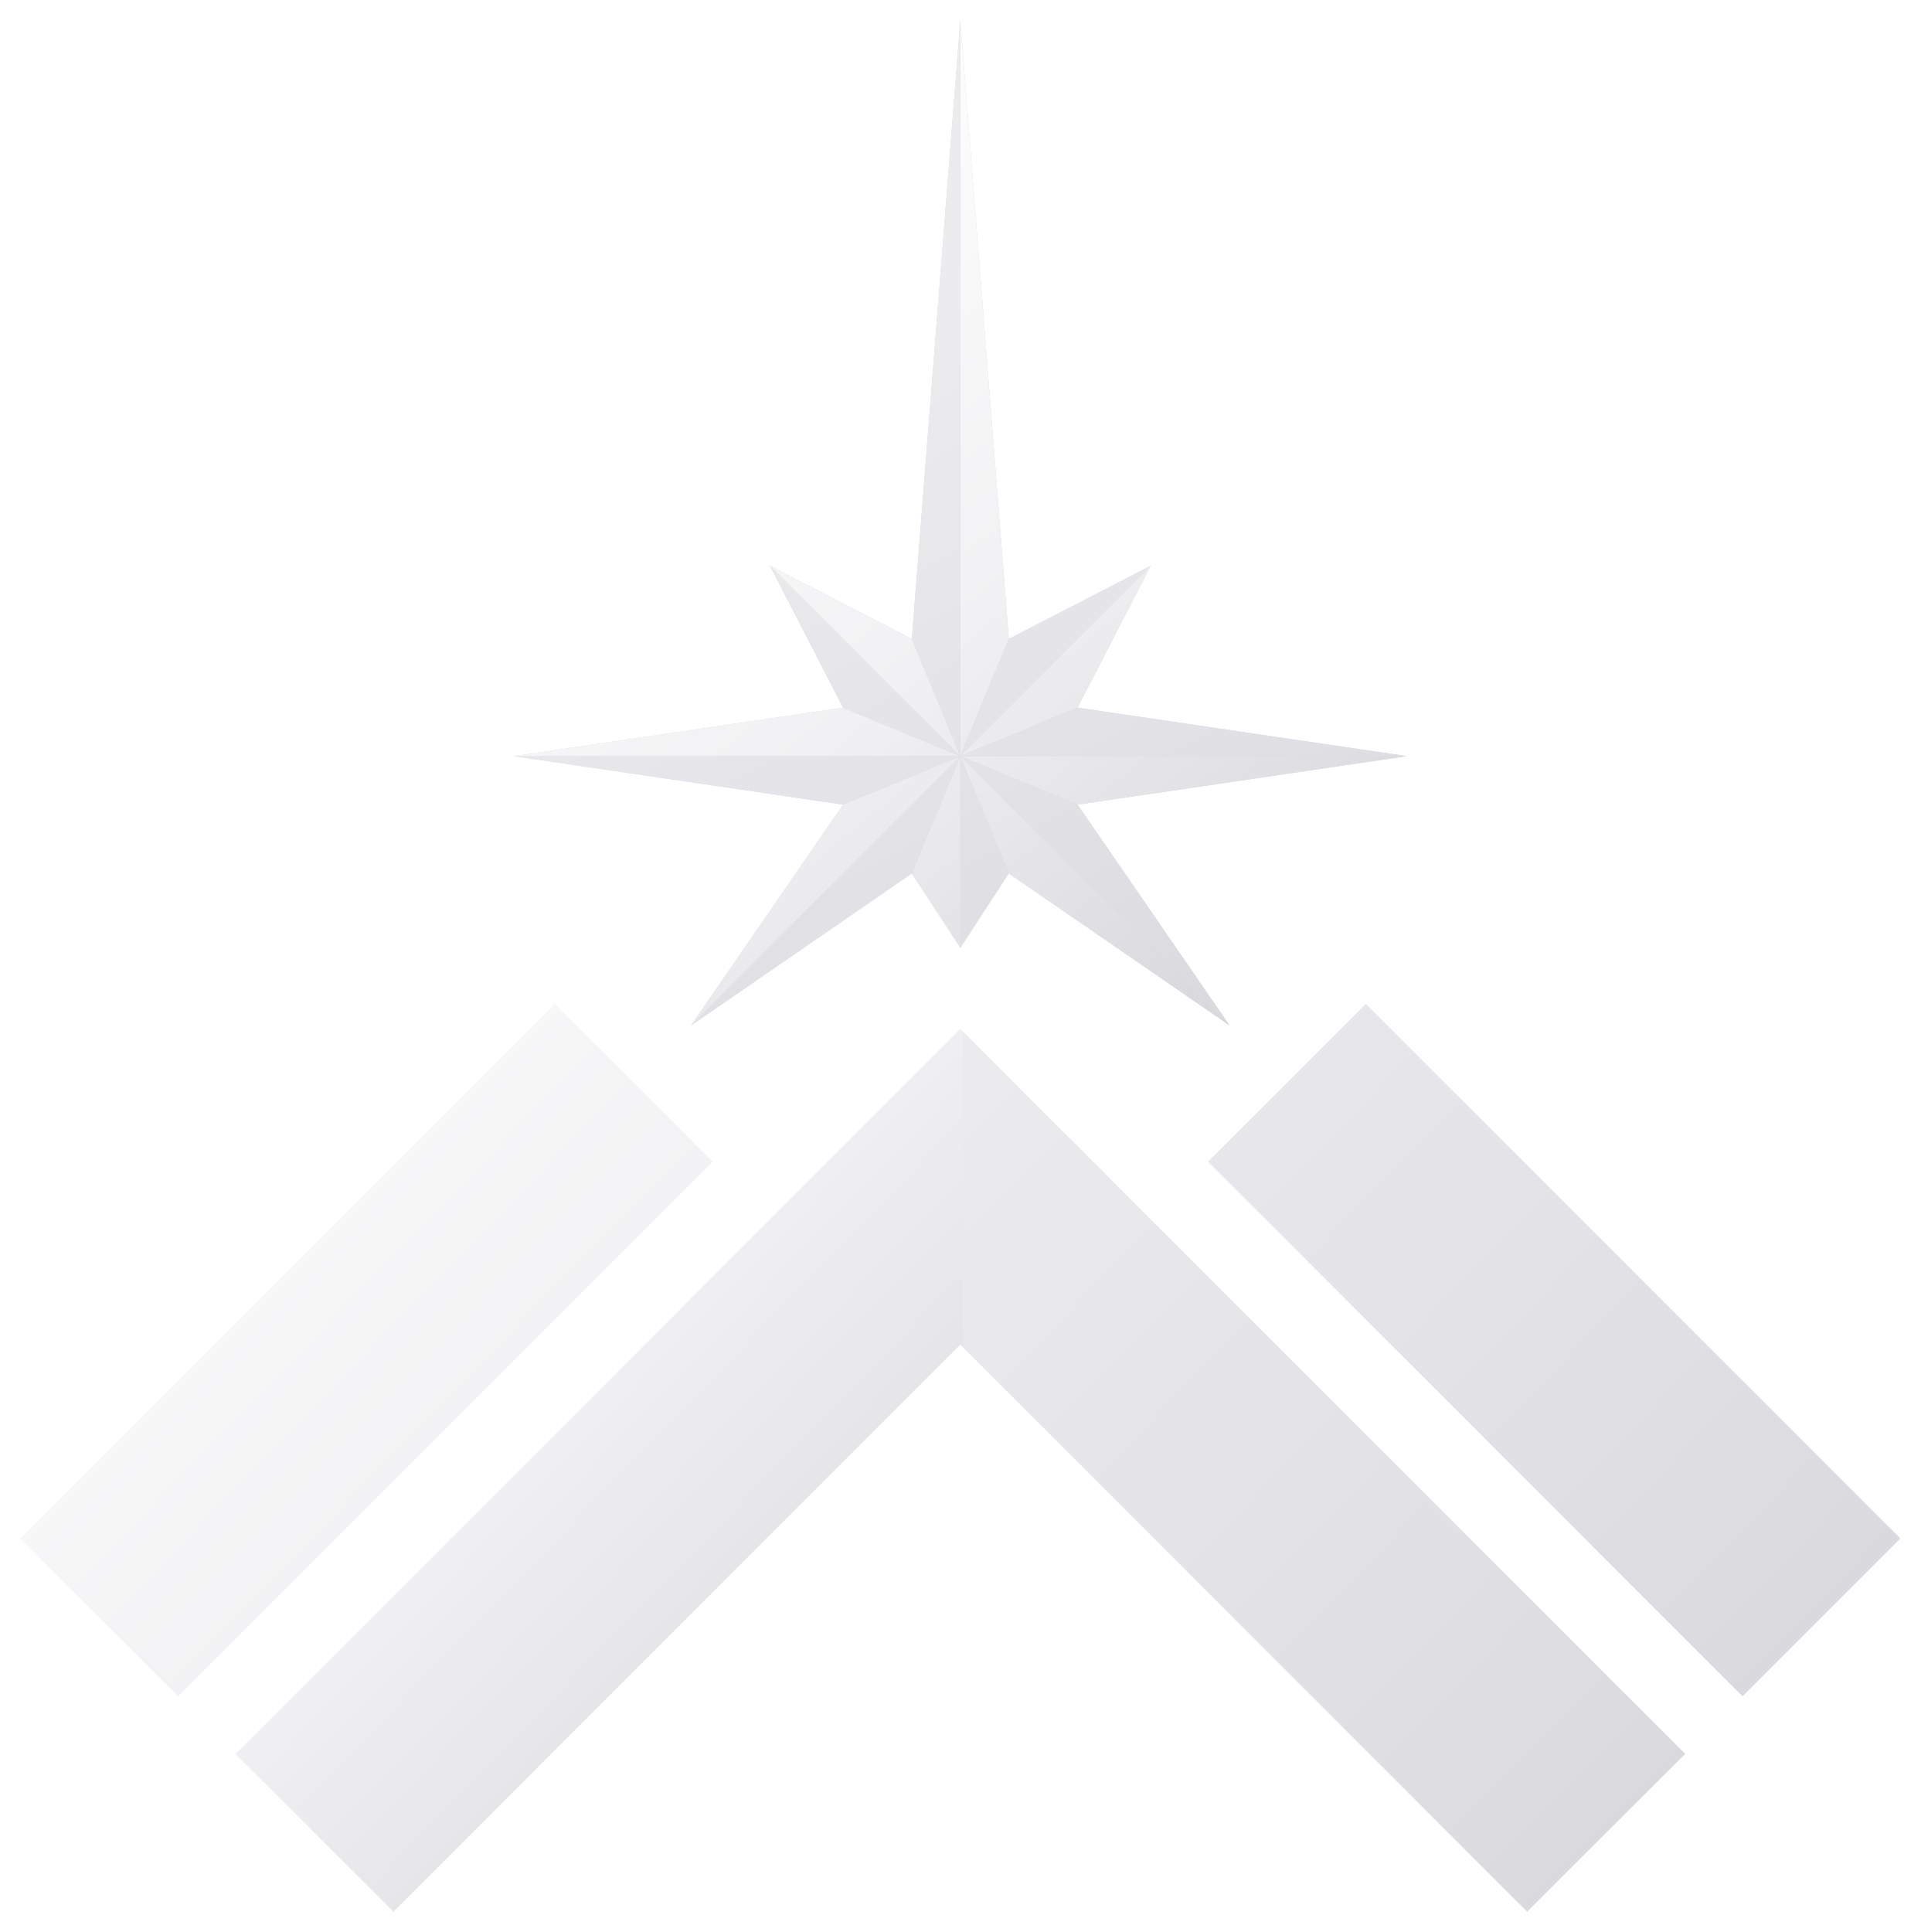
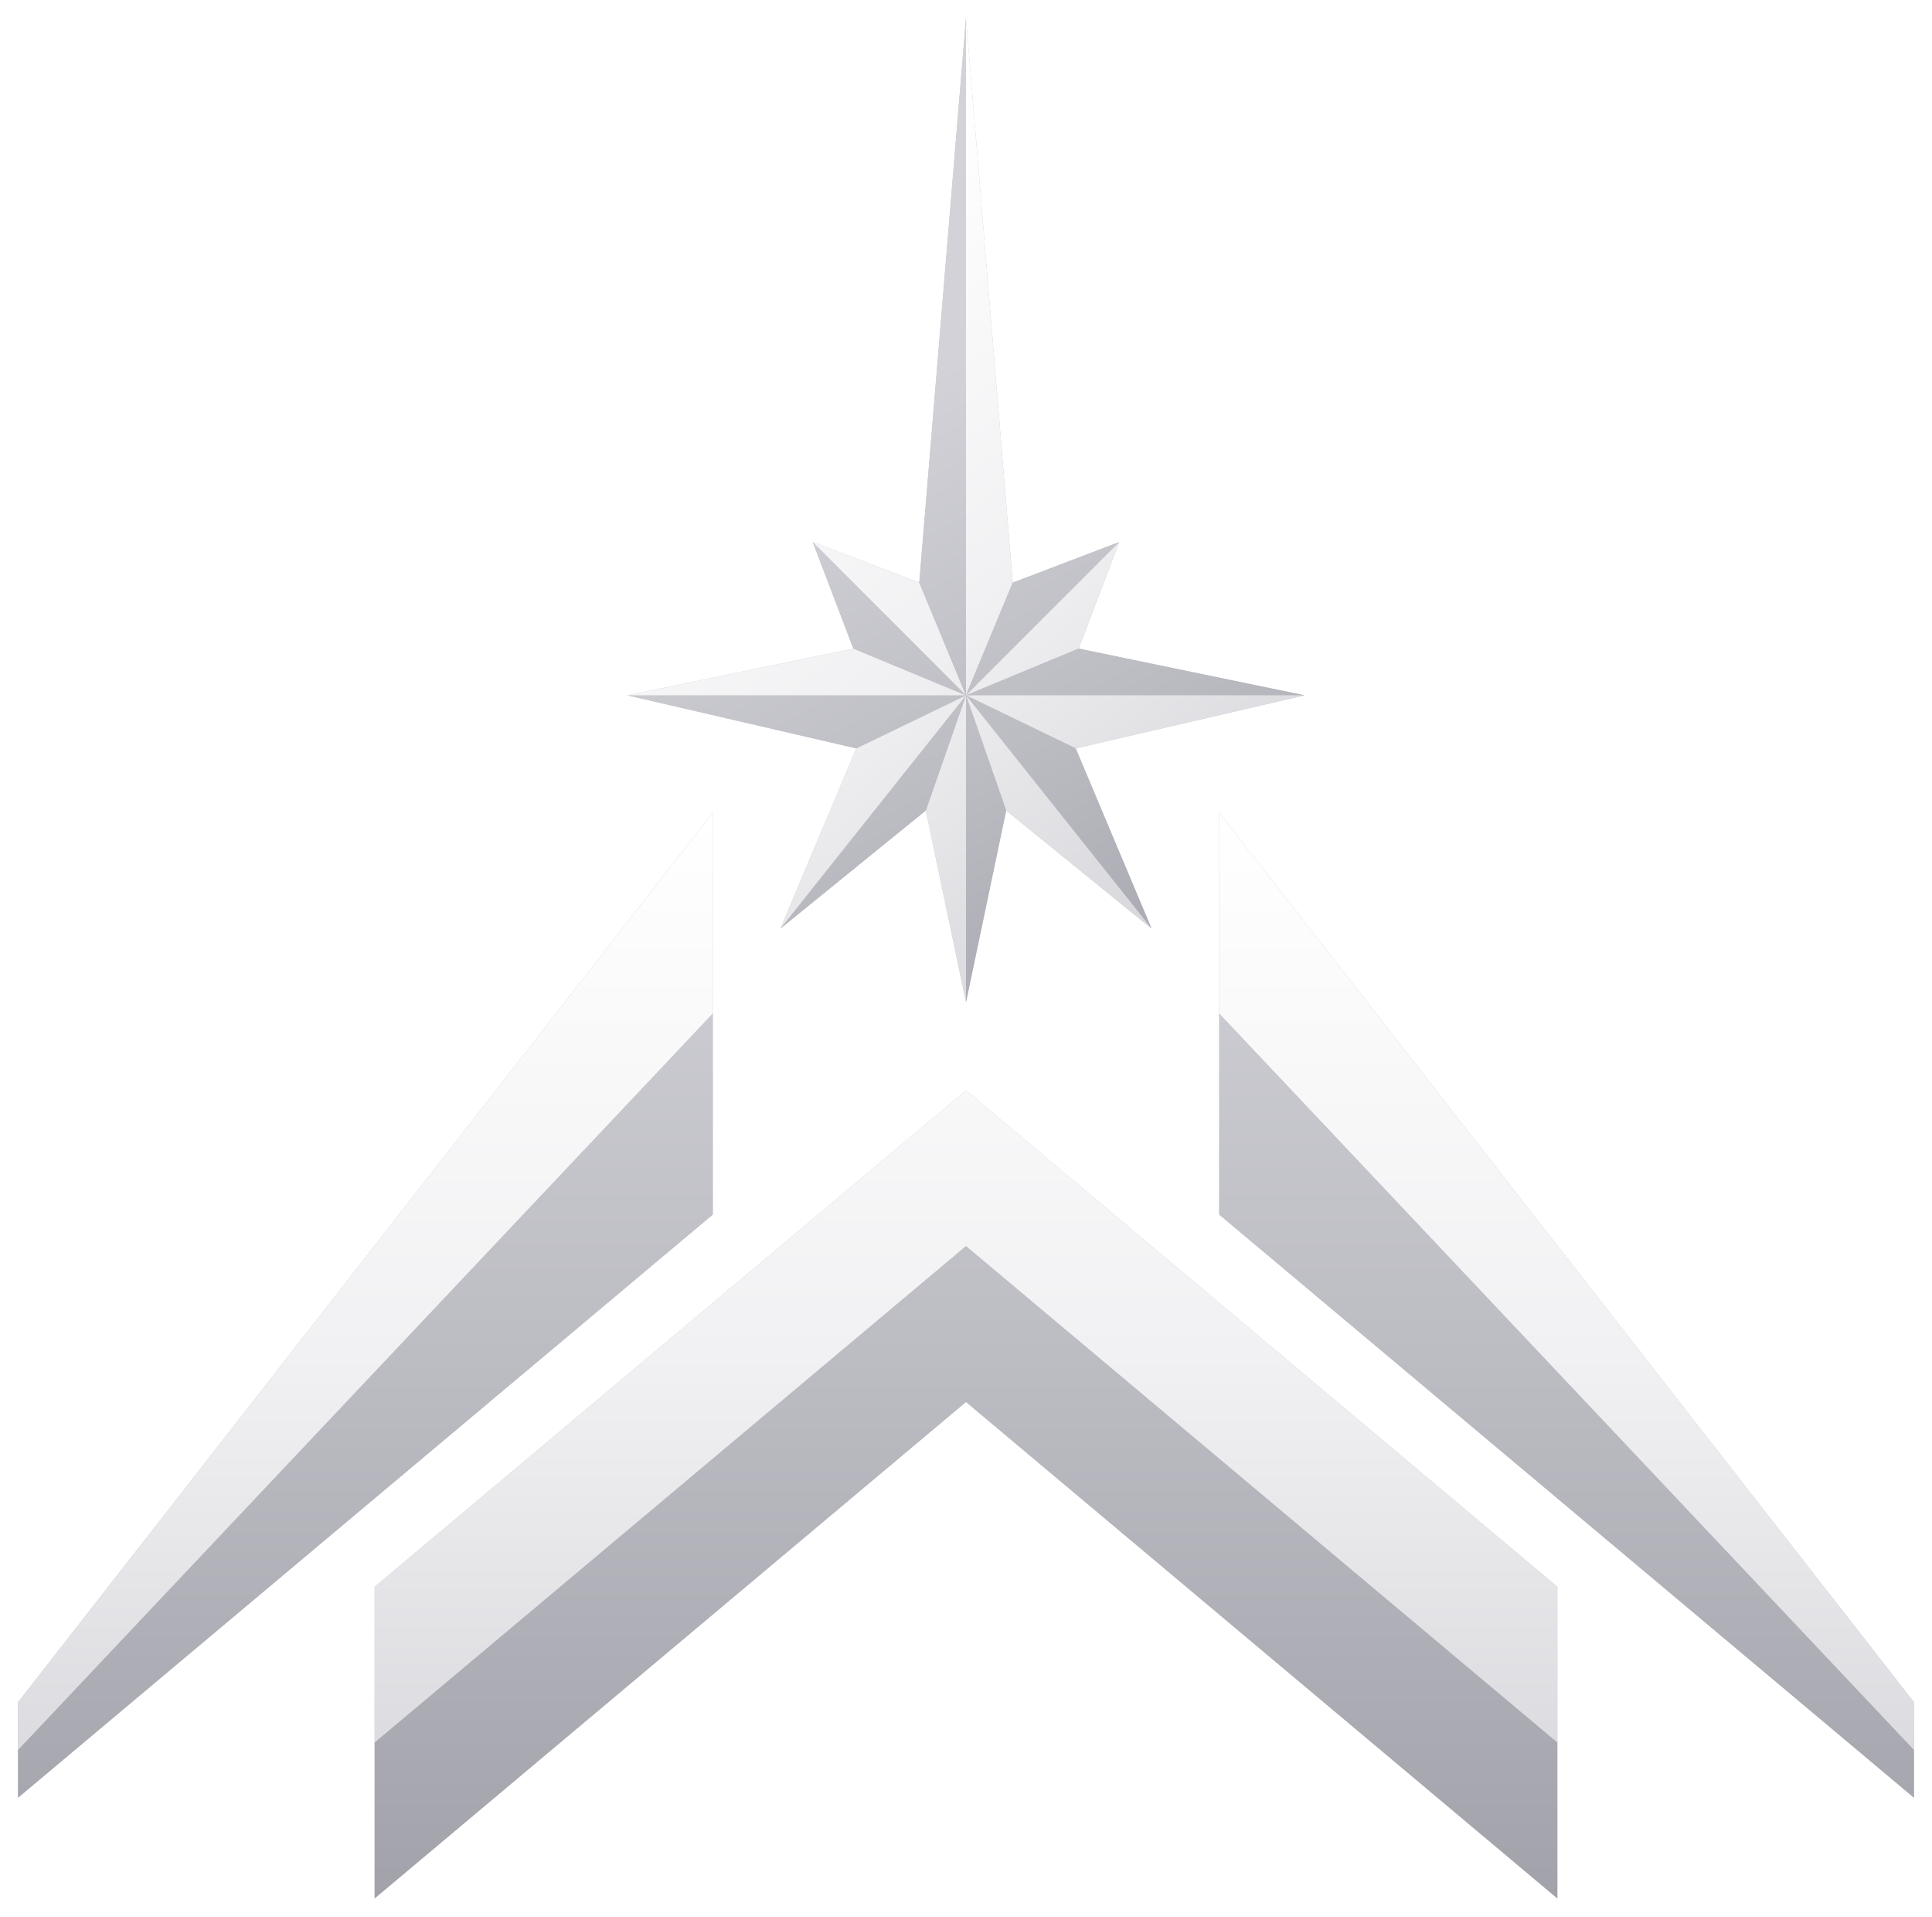
- <svg xmlns="http://www.w3.org/2000/svg" viewBox="133.5 132 757 761.4" fill="none">
+ <svg xmlns="http://www.w3.org/2000/svg" viewBox="84 92 856 848.9" fill="none">
  <g>
    <defs>
-       <clipPath id="em-chevrons">
-         <path d="M352.2 527.6 141.5 738.3 203.7 800.5 414.4 589.8Z" />
-         <path d="M671.8 527.6 882.5 738.3 820.3 800.5 609.6 589.8Z" />
-         <path d="M512 537.5 797.7 823.2 735.4 885.4 512 661.9 288.6 885.4 226.3 823.2Z" />
-       </clipPath>
-       <linearGradient id="em-left" gradientUnits="userSpaceOnUse" x1="141.5" y1="527.6" x2="512" y2="885.4">
+       <linearGradient id="em-upper" gradientUnits="userSpaceOnUse" x1="512" y1="452" x2="512" y2="932.9">
        <stop offset="0" stop-color="#ffffff" />
        <stop offset="0.5" stop-color="#f1f1f3" />
        <stop offset="1" stop-color="#d4d4d9" />
      </linearGradient>
-       <linearGradient id="em-right" gradientUnits="userSpaceOnUse" x1="512" y1="527.6" x2="882.5" y2="885.4">
-         <stop offset="0" stop-color="#ececef" />
-         <stop offset="0.5" stop-color="#e2e2e6" />
-         <stop offset="1" stop-color="#d4d4d9" />
+       <linearGradient id="em-under" gradientUnits="userSpaceOnUse" x1="512" y1="452" x2="512" y2="932.9">
+         <stop offset="0" stop-color="#d2d2d8" />
+         <stop offset="0.5" stop-color="#bcbcc3" />
+         <stop offset="1" stop-color="#a2a2ab" />
      </linearGradient>
-       <linearGradient id="em-lit" gradientUnits="userSpaceOnUse" x1="336" y1="254" x2="600" y2="580">
+       <linearGradient id="em-lit" gradientUnits="userSpaceOnUse" x1="362" y1="250" x2="587" y2="532">
        <stop offset="0" stop-color="#ffffff" />
        <stop offset="0.5" stop-color="#f1f1f3" />
        <stop offset="1" stop-color="#d4d4d9" />
      </linearGradient>
-       <linearGradient id="em-shade" gradientUnits="userSpaceOnUse" x1="512" y1="254" x2="688" y2="580">
-         <stop offset="0" stop-color="#ececef" />
-         <stop offset="0.5" stop-color="#e2e2e6" />
-         <stop offset="1" stop-color="#d4d4d9" />
+       <linearGradient id="em-shade" gradientUnits="userSpaceOnUse" x1="512" y1="250" x2="662" y2="532">
+         <stop offset="0" stop-color="#d2d2d8" />
+         <stop offset="0.5" stop-color="#bcbcc3" />
+         <stop offset="1" stop-color="#a2a2ab" />
      </linearGradient>
    </defs>
-     <g clip-path="url(#em-chevrons)">
-       <rect x="512" y="526.6" height="359.8" width="371.5" fill="url(#em-right)" />
-       <rect x="140.5" y="526.6" height="359.8" width="372.5" fill="url(#em-left)" />
-     </g>
-     <path d="M512 140 531.1 383.8 587 355 558.2 410.9 688 430 558.2 449.1 618.1 536.1 531.1 476.2 512 505.5 492.9 476.2 405.9 536.1 465.8 449.1 336 430 465.8 410.9 437 355 492.9 383.8Z" fill="#d4d4d9" />
-     <path d="M512 430 512 140 531.1 383.8Z" fill="url(#em-lit)" />
-     <path d="M512 430 531.1 383.8 587 355Z" fill="url(#em-shade)" />
-     <path d="M512 430 587 355 558.2 410.9Z" fill="url(#em-lit)" />
-     <path d="M512 430 558.2 410.9 688 430Z" fill="url(#em-shade)" />
-     <path d="M512 430 688 430 558.2 449.1Z" fill="url(#em-lit)" />
-     <path d="M512 430 558.2 449.1 618.1 536.1Z" fill="url(#em-shade)" />
-     <path d="M512 430 618.1 536.1 531.1 476.2Z" fill="url(#em-lit)" />
-     <path d="M512 430 531.1 476.2 512 505.5Z" fill="url(#em-shade)" />
-     <path d="M512 430 512 505.5 492.9 476.2Z" fill="url(#em-lit)" />
-     <path d="M512 430 492.9 476.2 405.9 536.1Z" fill="url(#em-shade)" />
-     <path d="M512 430 405.9 536.1 465.8 449.1Z" fill="url(#em-lit)" />
-     <path d="M512 430 465.8 449.1 336 430Z" fill="url(#em-shade)" />
-     <path d="M512 430 336 430 465.8 410.9Z" fill="url(#em-lit)" />
-     <path d="M512 430 465.8 410.9 437 355Z" fill="url(#em-shade)" />
-     <path d="M512 430 437 355 492.9 383.8Z" fill="url(#em-lit)" />
-     <path d="M512 430 492.9 383.8 512 140Z" fill="url(#em-shade)" />
+     <path d="M399.8 630 92 888.3 92 846 399.8 452Z" fill="#bcbcc3" />
+     <path d="M624.2 452 932 846 932 888.3 624.2 630Z" fill="#bcbcc3" />
+     <path d="M512 575 774 794.9 774 932.9 512 713 250 932.9 250 794.9Z" fill="#bcbcc3" />
+     <path d="M399.8 541 92 867.2 92 846 399.8 452Z" fill="url(#em-upper)" />
+     <path d="M624.2 452 932 846 932 867.2 624.2 541Z" fill="url(#em-upper)" />
+     <path d="M399.8 630 92 888.3 92 867.2 399.8 541Z" fill="url(#em-under)" />
+     <path d="M624.2 541 932 867.2 932 888.3 624.2 630Z" fill="url(#em-under)" />
+     <path d="M512 575 774 794.9 774 863.9 512 644 250 863.9 250 794.9Z" fill="url(#em-upper)" />
+     <path d="M512 644 774 863.9 774 932.9 512 713 250 932.9 250 863.9Z" fill="url(#em-under)" />
+     <path d="M512 100 532.7 350.1 579.9 332.1 561.9 379.3 662 400 560.6 423.5 594.2 503.3 529.8 451 512 535.9 494.2 451 429.8 503.3 463.4 423.5 362 400 462.1 379.3 444.1 332.1 491.3 350.1Z" fill="#bcbcc3" />
+     <path d="M512 400 512 100 532.7 350.1Z" fill="url(#em-lit)" />
+     <path d="M512 400 532.7 350.1 579.9 332.1Z" fill="url(#em-shade)" />
+     <path d="M512 400 579.9 332.1 561.9 379.3Z" fill="url(#em-lit)" />
+     <path d="M512 400 561.9 379.3 662 400Z" fill="url(#em-shade)" />
+     <path d="M512 400 662 400 560.6 423.5Z" fill="url(#em-lit)" />
+     <path d="M512 400 560.6 423.5 594.2 503.3Z" fill="url(#em-shade)" />
+     <path d="M512 400 594.2 503.3 529.8 451Z" fill="url(#em-lit)" />
+     <path d="M512 400 529.8 451 512 535.9Z" fill="url(#em-shade)" />
+     <path d="M512 400 512 535.9 494.2 451Z" fill="url(#em-lit)" />
+     <path d="M512 400 494.2 451 429.8 503.3Z" fill="url(#em-shade)" />
+     <path d="M512 400 429.8 503.3 463.4 423.5Z" fill="url(#em-lit)" />
+     <path d="M512 400 463.4 423.5 362 400Z" fill="url(#em-shade)" />
+     <path d="M512 400 362 400 462.1 379.3Z" fill="url(#em-lit)" />
+     <path d="M512 400 462.1 379.3 444.1 332.1Z" fill="url(#em-shade)" />
+     <path d="M512 400 444.1 332.1 491.3 350.1Z" fill="url(#em-lit)" />
+     <path d="M512 400 491.3 350.1 512 100Z" fill="url(#em-shade)" />
  </g>
</svg>
